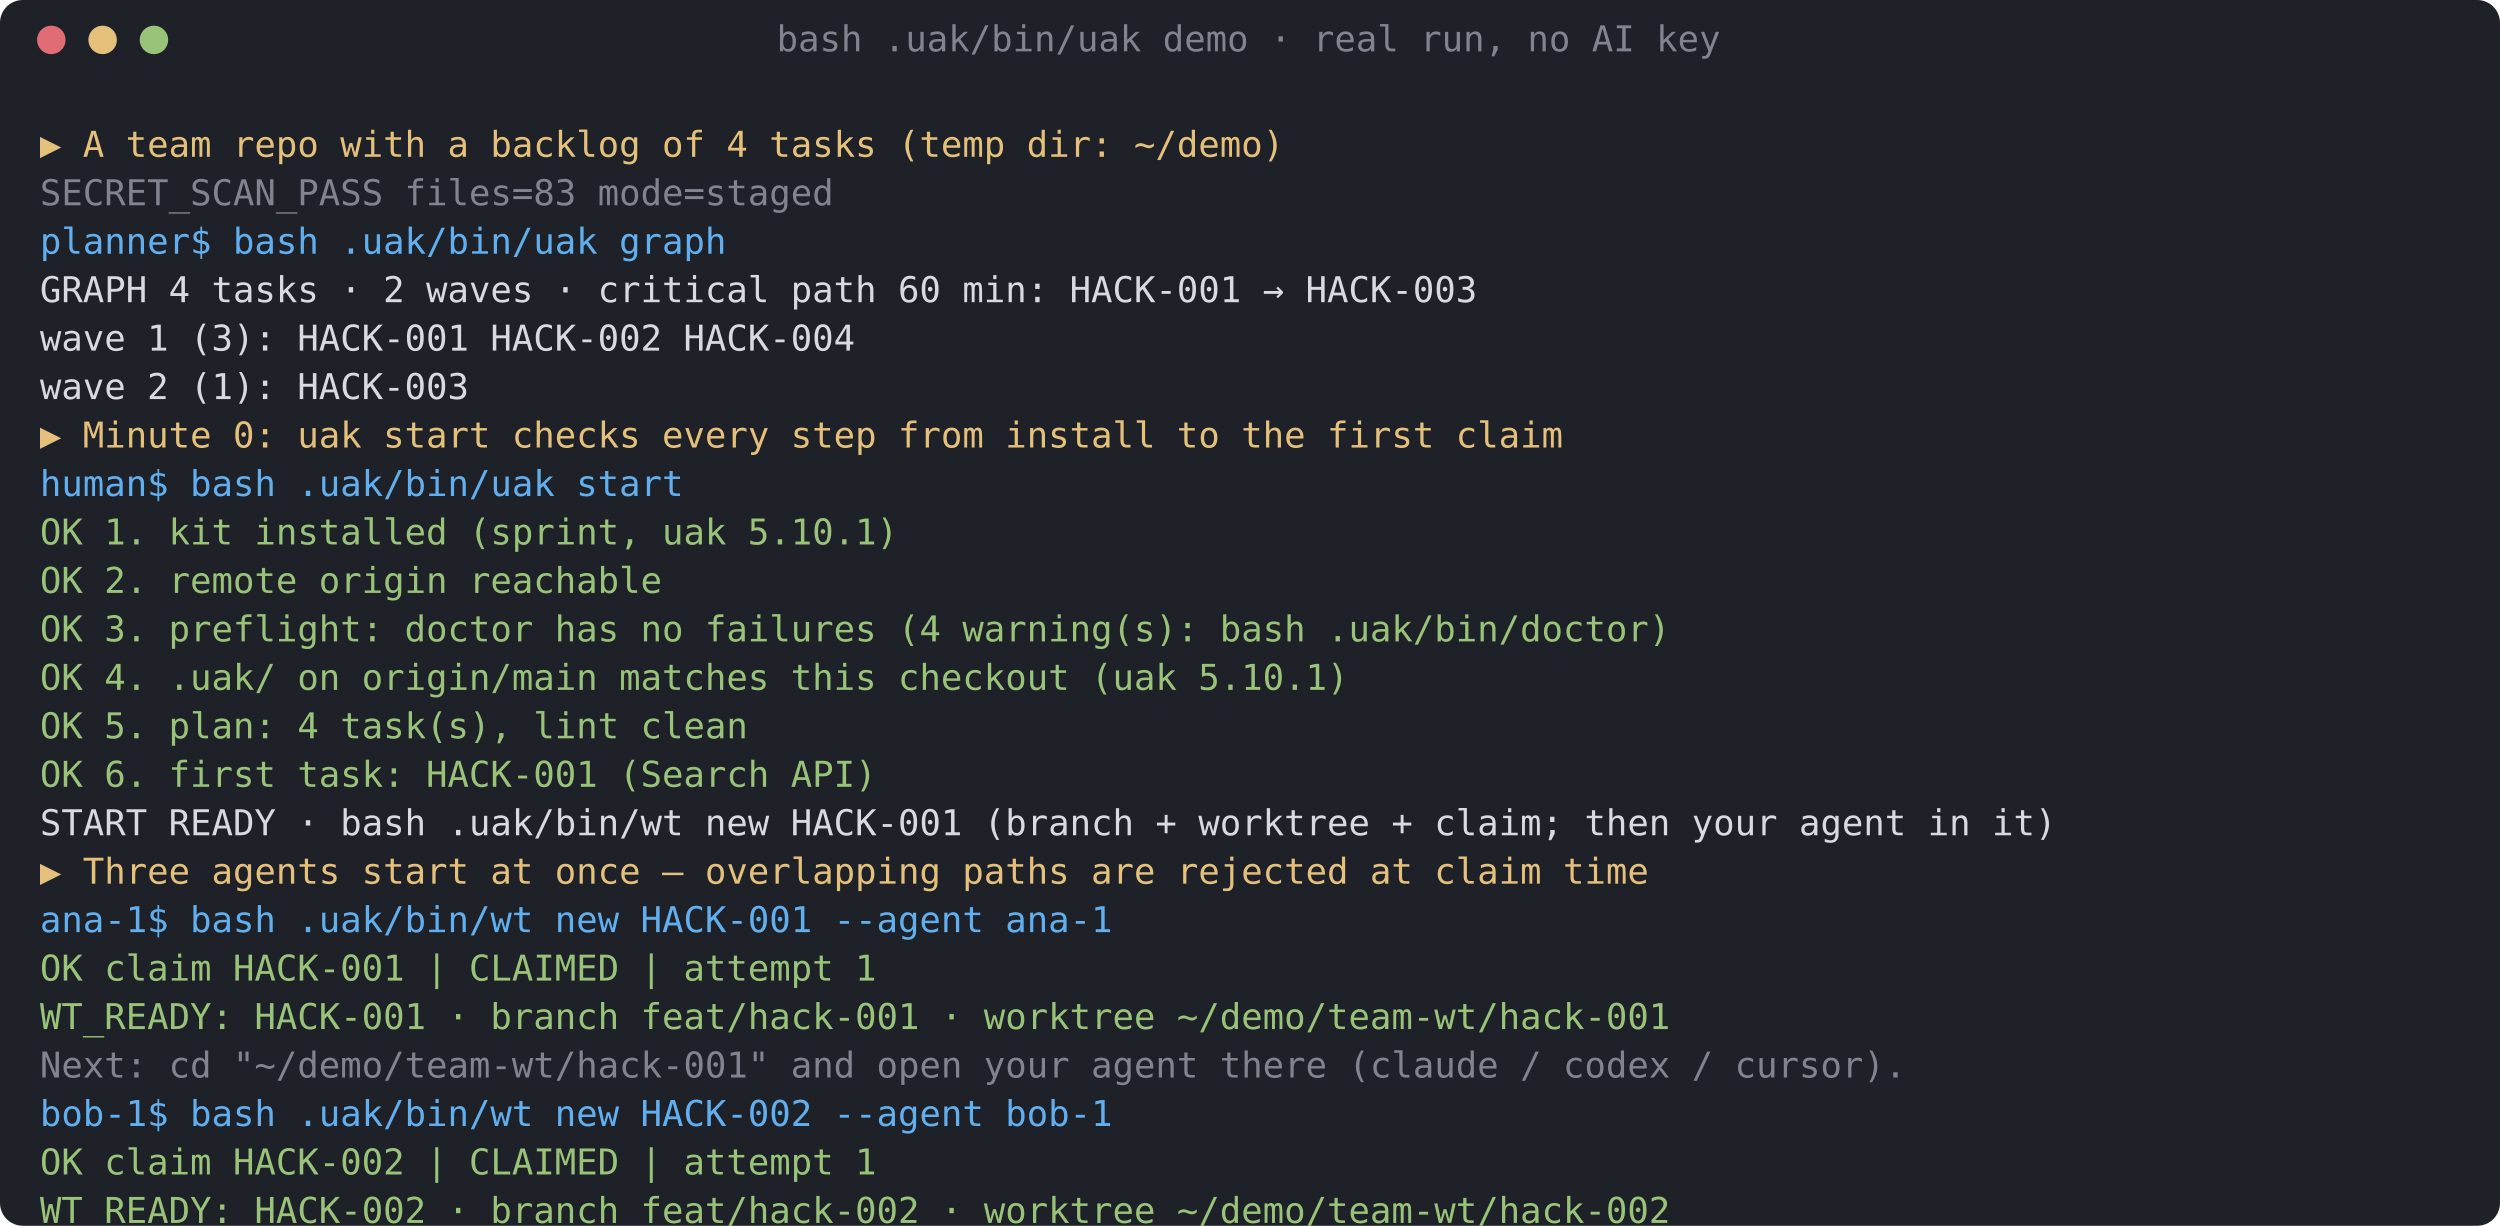
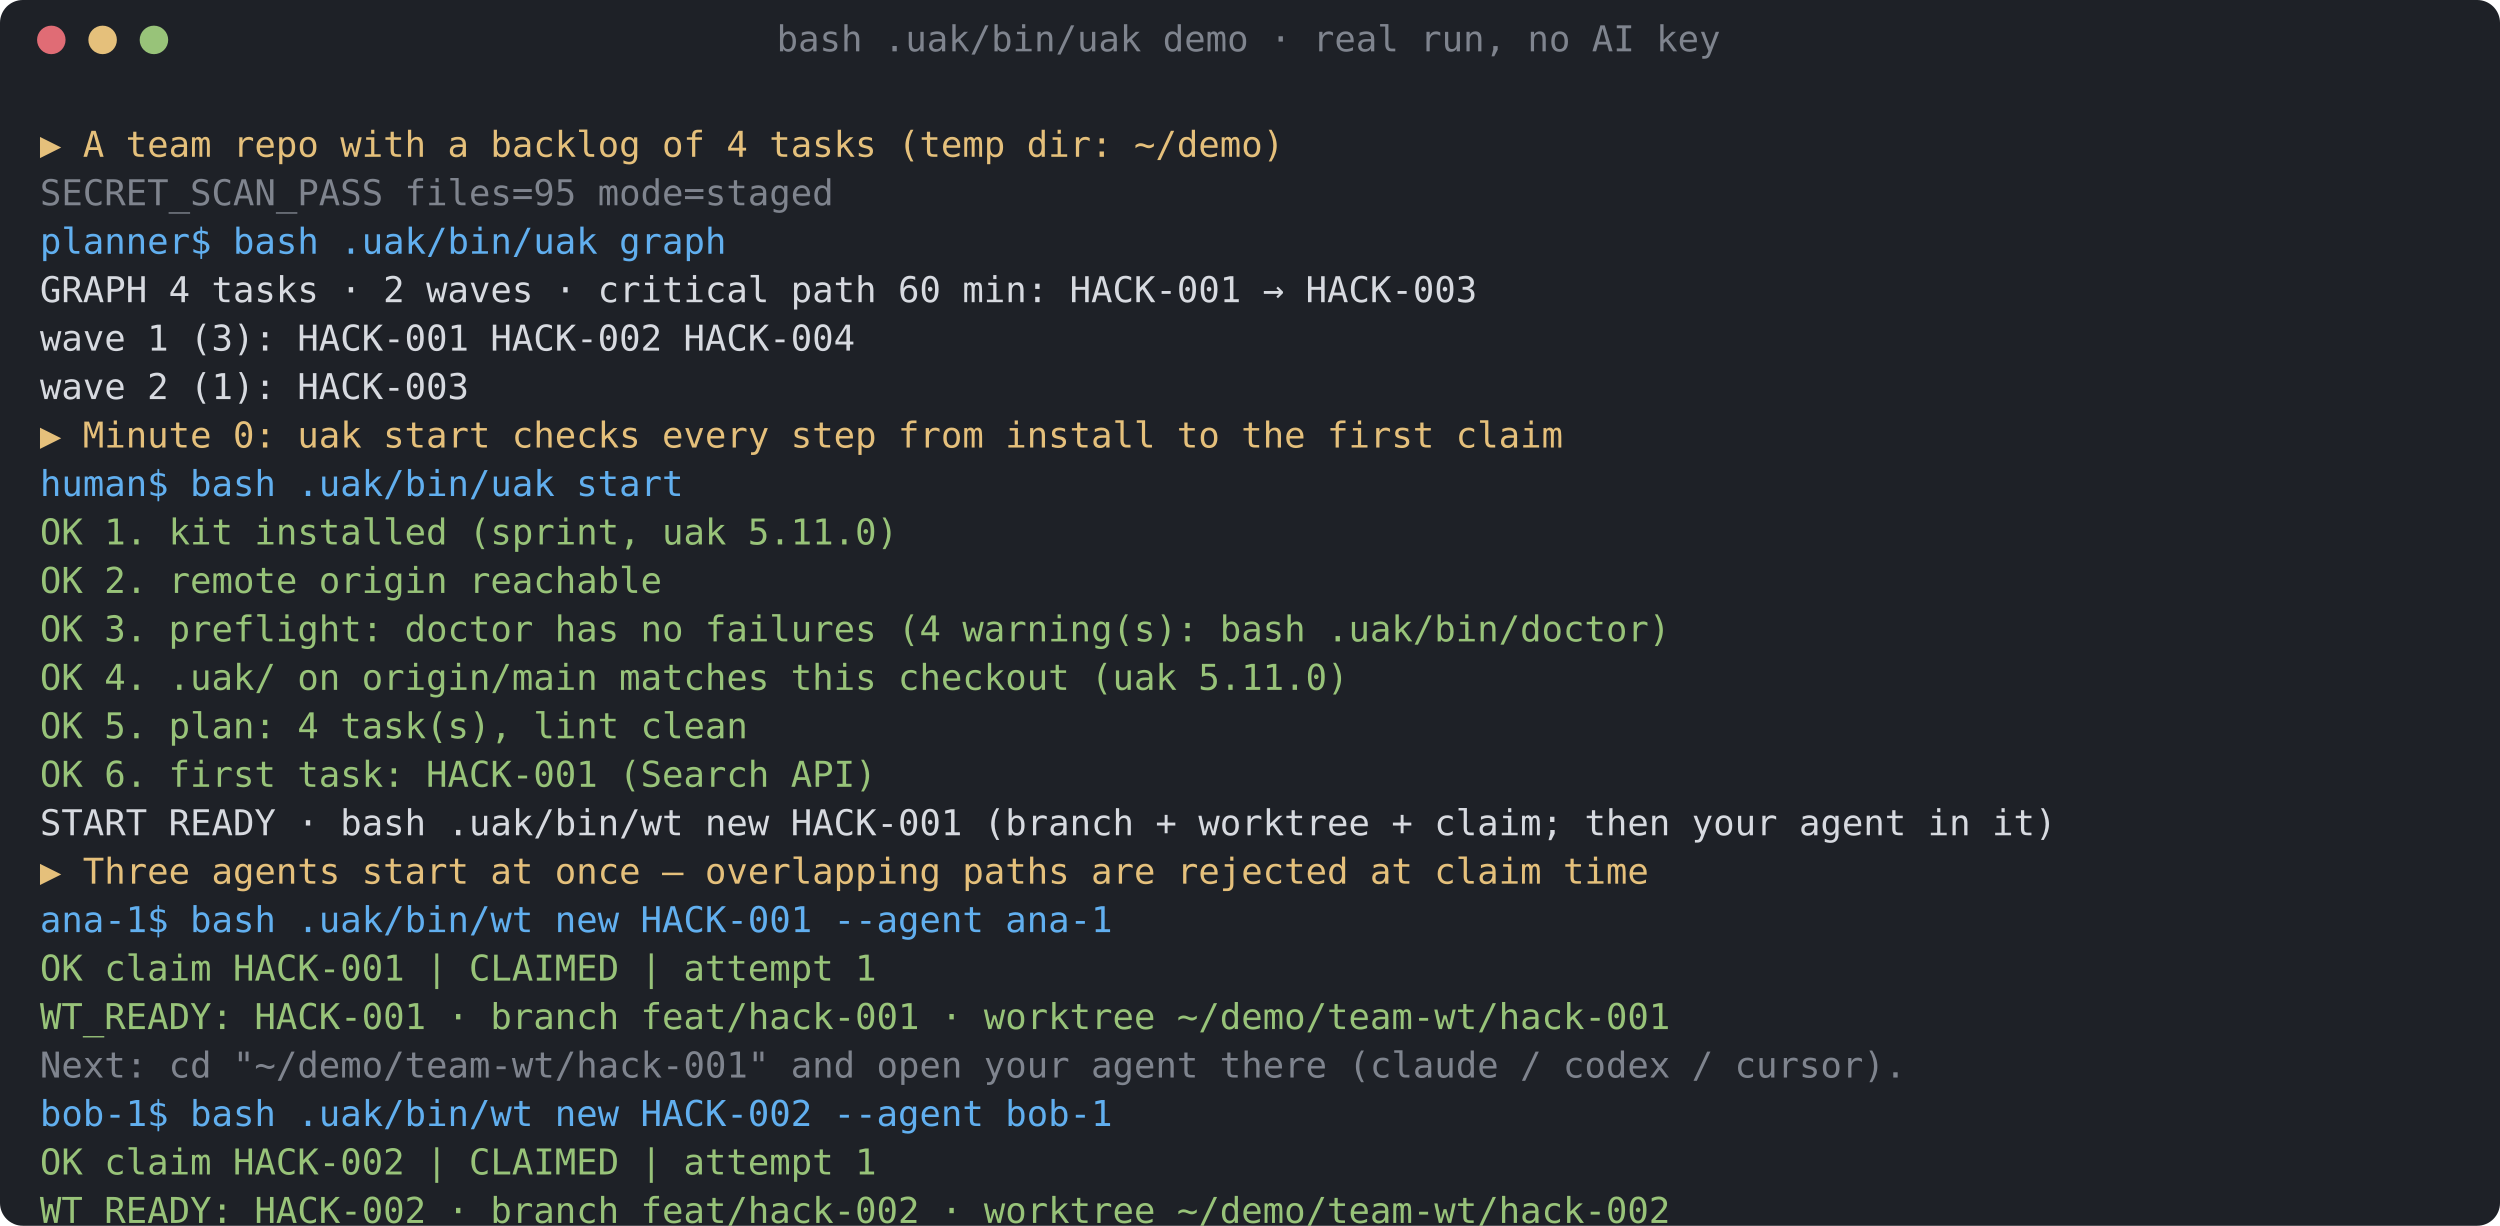
<svg xmlns="http://www.w3.org/2000/svg" width="877" height="430" viewBox="0 0 877 430" role="img" aria-label="uak demo: three agents claim, collide, loop, review and merge">
-   <style>text{font:12.5px ui-monospace,SFMono-Regular,Menlo,Consolas,monospace;white-space:pre}@keyframes l0{0%,1.626%{opacity:0}1.662%,100%{opacity:1}}.l0{animation:l0 27.67s infinite}@keyframes l1{0%,5.602%{opacity:0}5.638%,100%{opacity:1}}.l1{animation:l1 27.67s infinite}@keyframes l2{0%,6.169%{opacity:0}6.205%,100%{opacity:1}}.l2{animation:l2 27.67s infinite}@keyframes l3{0%,6.385%{opacity:0}6.421%,100%{opacity:1}}.l3{animation:l3 27.67s infinite}@keyframes l4{0%,6.602%{opacity:0}6.638%,100%{opacity:1}}.l4{animation:l4 27.67s infinite}@keyframes l5{0%,6.819%{opacity:0}6.855%,100%{opacity:1}}.l5{animation:l5 27.67s infinite}@keyframes l6{0%,7.036%{opacity:0}7.072%,100%{opacity:1}}.l6{animation:l6 27.67s infinite}@keyframes l7{0%,10.657%{opacity:0}10.693%,100%{opacity:1}}.l7{animation:l7 27.67s infinite}@keyframes l8{0%,14.633%{opacity:0}14.669%,100%{opacity:1}}.l8{animation:l8 27.67s infinite}@keyframes l9{0%,14.850%{opacity:0}14.886%,100%{opacity:1}}.l9{animation:l9 27.67s infinite}@keyframes l10{0%,15.066%{opacity:0}15.103%,100%{opacity:1}}.l10{animation:l10 27.67s infinite}@keyframes l11{0%,15.283%{opacity:0}15.319%,100%{opacity:1}}.l11{animation:l11 27.67s infinite}@keyframes l12{0%,15.500%{opacity:0}15.536%,100%{opacity:1}}.l12{animation:l12 27.67s infinite}@keyframes l13{0%,15.717%{opacity:0}15.753%,100%{opacity:1}}.l13{animation:l13 27.67s infinite}@keyframes l14{0%,15.934%{opacity:0}15.970%,100%{opacity:1}}.l14{animation:l14 27.67s infinite}@keyframes l15{0%,16.151%{opacity:0}16.187%,100%{opacity:1}}.l15{animation:l15 27.67s infinite}@keyframes l16{0%,19.772%{opacity:0}19.808%,100%{opacity:1}}.l16{animation:l16 27.67s infinite}@keyframes l17{0%,23.748%{opacity:0}23.784%,100%{opacity:1}}.l17{animation:l17 27.67s infinite}@keyframes l18{0%,23.965%{opacity:0}24.001%,100%{opacity:1}}.l18{animation:l18 27.67s infinite}@keyframes l19{0%,24.181%{opacity:0}24.217%,100%{opacity:1}}.l19{animation:l19 27.67s infinite}@keyframes l20{0%,24.398%{opacity:0}24.434%,100%{opacity:1}}.l20{animation:l20 27.67s infinite}@keyframes l21{0%,28.374%{opacity:0}28.410%,100%{opacity:1}}.l21{animation:l21 27.67s infinite}@keyframes l22{0%,28.590%{opacity:0}28.627%,100%{opacity:1}}.l22{animation:l22 27.67s infinite}@keyframes l23{0%,28.807%{opacity:0}28.843%,100%{opacity:1}}.l23{animation:l23 27.67s infinite}@keyframes l24{0%,29.024%{opacity:0}29.060%,100%{opacity:1}}.l24{animation:l24 27.67s infinite}@keyframes l25{0%,31.656%{opacity:0}31.692%,100%{opacity:1}}.l25{animation:l25 27.67s infinite}@keyframes l26{0%,31.873%{opacity:0}31.909%,100%{opacity:1}}.l26{animation:l26 27.67s infinite}@keyframes l27{0%,32.090%{opacity:0}32.126%,100%{opacity:1}}.l27{animation:l27 27.67s infinite}@keyframes l28{0%,34.870%{opacity:0}34.906%,100%{opacity:1}}.l28{animation:l28 27.67s infinite}@keyframes l29{0%,35.087%{opacity:0}35.123%,100%{opacity:1}}.l29{animation:l29 27.67s infinite}@keyframes l30{0%,35.304%{opacity:0}35.340%,100%{opacity:1}}.l30{animation:l30 27.67s infinite}@keyframes l31{0%,35.520%{opacity:0}35.557%,100%{opacity:1}}.l31{animation:l31 27.67s infinite}@keyframes l32{0%,35.737%{opacity:0}35.773%,100%{opacity:1}}.l32{animation:l32 27.67s infinite}@keyframes l33{0%,36.061%{opacity:0}36.097%,100%{opacity:1}}.l33{animation:l33 27.67s infinite}@keyframes l34{0%,36.278%{opacity:0}36.314%,100%{opacity:1}}.l34{animation:l34 27.67s infinite}@keyframes l35{0%,36.495%{opacity:0}36.531%,100%{opacity:1}}.l35{animation:l35 27.67s infinite}@keyframes l36{0%,36.711%{opacity:0}36.748%,100%{opacity:1}}.l36{animation:l36 27.67s infinite}@keyframes l37{0%,36.928%{opacity:0}36.964%,100%{opacity:1}}.l37{animation:l37 27.67s infinite}@keyframes l38{0%,37.145%{opacity:0}37.181%,100%{opacity:1}}.l38{animation:l38 27.67s infinite}@keyframes l39{0%,40.767%{opacity:0}40.803%,100%{opacity:1}}.l39{animation:l39 27.67s infinite}@keyframes l40{0%,41.028%{opacity:0}41.065%,100%{opacity:1}}.l40{animation:l40 27.67s infinite}@keyframes l41{0%,44.663%{opacity:0}44.699%,100%{opacity:1}}.l41{animation:l41 27.67s infinite}@keyframes l42{0%,48.639%{opacity:0}48.675%,100%{opacity:1}}.l42{animation:l42 27.67s infinite}@keyframes l43{0%,48.855%{opacity:0}48.892%,100%{opacity:1}}.l43{animation:l43 27.67s infinite}@keyframes l44{0%,49.072%{opacity:0}49.108%,100%{opacity:1}}.l44{animation:l44 27.67s infinite}@keyframes l45{0%,49.289%{opacity:0}49.325%,100%{opacity:1}}.l45{animation:l45 27.67s infinite}@keyframes l46{0%,49.506%{opacity:0}49.542%,100%{opacity:1}}.l46{animation:l46 27.67s infinite}@keyframes l47{0%,53.449%{opacity:0}53.485%,100%{opacity:1}}.l47{animation:l47 27.67s infinite}@keyframes l48{0%,56.882%{opacity:0}56.918%,100%{opacity:1}}.l48{animation:l48 27.67s infinite}@keyframes l49{0%,57.098%{opacity:0}57.134%,100%{opacity:1}}.l49{animation:l49 27.67s infinite}@keyframes l50{0%,57.315%{opacity:0}57.351%,100%{opacity:1}}.l50{animation:l50 27.67s infinite}@keyframes l51{0%,60.937%{opacity:0}60.973%,100%{opacity:1}}.l51{animation:l51 27.67s infinite}@keyframes l52{0%,63.290%{opacity:0}63.326%,100%{opacity:1}}.l52{animation:l52 27.67s infinite}@keyframes l53{0%,63.507%{opacity:0}63.543%,100%{opacity:1}}.l53{animation:l53 27.67s infinite}@keyframes l54{0%,67.482%{opacity:0}67.518%,100%{opacity:1}}.l54{animation:l54 27.67s infinite}@keyframes l55{0%,67.699%{opacity:0}67.735%,100%{opacity:1}}.l55{animation:l55 27.67s infinite}@keyframes l56{0%,71.321%{opacity:0}71.357%,100%{opacity:1}}.l56{animation:l56 27.67s infinite}@keyframes l57{0%,74.018%{opacity:0}74.054%,100%{opacity:1}}.l57{animation:l57 27.67s infinite}@keyframes l58{0%,74.235%{opacity:0}74.271%,100%{opacity:1}}.l58{animation:l58 27.67s infinite}@keyframes l59{0%,74.452%{opacity:0}74.488%,100%{opacity:1}}.l59{animation:l59 27.67s infinite}@keyframes l60{0%,78.427%{opacity:0}78.463%,100%{opacity:1}}.l60{animation:l60 27.67s infinite}@keyframes l61{0%,78.644%{opacity:0}78.680%,100%{opacity:1}}.l61{animation:l61 27.67s infinite}@keyframes l62{0%,78.861%{opacity:0}78.897%,100%{opacity:1}}.l62{animation:l62 27.67s infinite}@keyframes l63{0%,79.078%{opacity:0}79.114%,100%{opacity:1}}.l63{animation:l63 27.67s infinite}@keyframes l64{0%,82.700%{opacity:0}82.736%,100%{opacity:1}}.l64{animation:l64 27.67s infinite}@keyframes l65{0%,83.114%{opacity:0}83.150%,100%{opacity:1}}.l65{animation:l65 27.67s infinite}@keyframes l66{0%,83.331%{opacity:0}83.367%,100%{opacity:1}}.l66{animation:l66 27.67s infinite}@keyframes l67{0%,83.548%{opacity:0}83.584%,100%{opacity:1}}.l67{animation:l67 27.67s infinite}@keyframes l68{0%,83.765%{opacity:0}83.801%,100%{opacity:1}}.l68{animation:l68 27.67s infinite}@keyframes l69{0%,83.982%{opacity:0}84.018%,100%{opacity:1}}.l69{animation:l69 27.67s infinite}@keyframes l70{0%,84.198%{opacity:0}84.235%,100%{opacity:1}}.l70{animation:l70 27.67s infinite}@keyframes l71{0%,84.423%{opacity:0}84.460%,100%{opacity:1}}.l71{animation:l71 27.67s infinite}@keyframes l72{0%,84.640%{opacity:0}84.676%,100%{opacity:1}}.l72{animation:l72 27.67s infinite}@keyframes l73{0%,84.857%{opacity:0}84.893%,100%{opacity:1}}.l73{animation:l73 27.67s infinite}@keyframes l74{0%,85.074%{opacity:0}85.110%,100%{opacity:1}}.l74{animation:l74 27.67s infinite}@keyframes l75{0%,85.291%{opacity:0}85.327%,100%{opacity:1}}.l75{animation:l75 27.67s infinite}@keyframes l76{0%,85.508%{opacity:0}85.544%,100%{opacity:1}}.l76{animation:l76 27.67s infinite}@keyframes scroll{0%{transform:translateY(0)}28.627%{transform:translateY(-17px)}28.843%{transform:translateY(-34px)}29.060%{transform:translateY(-51px)}31.692%{transform:translateY(-68px)}31.909%{transform:translateY(-85px)}32.126%{transform:translateY(-102px)}34.906%{transform:translateY(-119px)}35.123%{transform:translateY(-136px)}35.340%{transform:translateY(-153px)}35.557%{transform:translateY(-170px)}35.773%{transform:translateY(-187px)}36.097%{transform:translateY(-204px)}36.314%{transform:translateY(-221px)}36.531%{transform:translateY(-238px)}36.748%{transform:translateY(-255px)}36.964%{transform:translateY(-272px)}37.181%{transform:translateY(-289px)}40.803%{transform:translateY(-306px)}41.065%{transform:translateY(-323px)}44.699%{transform:translateY(-340px)}48.675%{transform:translateY(-357px)}48.892%{transform:translateY(-374px)}49.108%{transform:translateY(-391px)}49.325%{transform:translateY(-408px)}49.542%{transform:translateY(-425px)}53.485%{transform:translateY(-442px)}56.918%{transform:translateY(-459px)}57.134%{transform:translateY(-476px)}57.351%{transform:translateY(-493px)}60.973%{transform:translateY(-510px)}63.326%{transform:translateY(-527px)}63.543%{transform:translateY(-544px)}67.518%{transform:translateY(-561px)}67.735%{transform:translateY(-578px)}71.357%{transform:translateY(-595px)}74.054%{transform:translateY(-612px)}74.271%{transform:translateY(-629px)}74.488%{transform:translateY(-646px)}78.463%{transform:translateY(-663px)}78.680%{transform:translateY(-680px)}78.897%{transform:translateY(-697px)}79.114%{transform:translateY(-714px)}82.736%{transform:translateY(-731px)}83.150%{transform:translateY(-748px)}83.367%{transform:translateY(-765px)}83.584%{transform:translateY(-782px)}83.801%{transform:translateY(-799px)}84.018%{transform:translateY(-816px)}84.235%{transform:translateY(-833px)}84.460%{transform:translateY(-850px)}84.676%{transform:translateY(-867px)}84.893%{transform:translateY(-884px)}85.110%{transform:translateY(-901px)}85.327%{transform:translateY(-918px)}85.544%{transform:translateY(-935px)}100%{transform:translateY(-935px)}}.scroll{animation:scroll 27.67s steps(1,end) infinite}</style>
+   <style>text{font:12.5px ui-monospace,SFMono-Regular,Menlo,Consolas,monospace;white-space:pre}@keyframes l0{0%,1.658%{opacity:0}1.695%,100%{opacity:1}}.l0{animation:l0 27.15s infinite}@keyframes l1{0%,5.710%{opacity:0}5.747%,100%{opacity:1}}.l1{animation:l1 27.15s infinite}@keyframes l2{0%,6.219%{opacity:0}6.256%,100%{opacity:1}}.l2{animation:l2 27.15s infinite}@keyframes l3{0%,6.440%{opacity:0}6.477%,100%{opacity:1}}.l3{animation:l3 27.15s infinite}@keyframes l4{0%,6.661%{opacity:0}6.698%,100%{opacity:1}}.l4{animation:l4 27.15s infinite}@keyframes l5{0%,6.882%{opacity:0}6.919%,100%{opacity:1}}.l5{animation:l5 27.15s infinite}@keyframes l6{0%,7.103%{opacity:0}7.140%,100%{opacity:1}}.l6{animation:l6 27.15s infinite}@keyframes l7{0%,10.796%{opacity:0}10.833%,100%{opacity:1}}.l7{animation:l7 27.15s infinite}@keyframes l8{0%,14.848%{opacity:0}14.885%,100%{opacity:1}}.l8{animation:l8 27.15s infinite}@keyframes l9{0%,15.069%{opacity:0}15.106%,100%{opacity:1}}.l9{animation:l9 27.15s infinite}@keyframes l10{0%,15.290%{opacity:0}15.327%,100%{opacity:1}}.l10{animation:l10 27.15s infinite}@keyframes l11{0%,15.511%{opacity:0}15.548%,100%{opacity:1}}.l11{animation:l11 27.15s infinite}@keyframes l12{0%,15.732%{opacity:0}15.769%,100%{opacity:1}}.l12{animation:l12 27.15s infinite}@keyframes l13{0%,15.954%{opacity:0}15.990%,100%{opacity:1}}.l13{animation:l13 27.15s infinite}@keyframes l14{0%,16.175%{opacity:0}16.211%,100%{opacity:1}}.l14{animation:l14 27.15s infinite}@keyframes l15{0%,16.396%{opacity:0}16.432%,100%{opacity:1}}.l15{animation:l15 27.15s infinite}@keyframes l16{0%,20.089%{opacity:0}20.125%,100%{opacity:1}}.l16{animation:l16 27.15s infinite}@keyframes l17{0%,23.779%{opacity:0}23.816%,100%{opacity:1}}.l17{animation:l17 27.15s infinite}@keyframes l18{0%,24.000%{opacity:0}24.037%,100%{opacity:1}}.l18{animation:l18 27.15s infinite}@keyframes l19{0%,24.221%{opacity:0}24.258%,100%{opacity:1}}.l19{animation:l19 27.15s infinite}@keyframes l20{0%,24.442%{opacity:0}24.479%,100%{opacity:1}}.l20{animation:l20 27.15s infinite}@keyframes l21{0%,28.392%{opacity:0}28.429%,100%{opacity:1}}.l21{animation:l21 27.15s infinite}@keyframes l22{0%,28.613%{opacity:0}28.650%,100%{opacity:1}}.l22{animation:l22 27.15s infinite}@keyframes l23{0%,28.834%{opacity:0}28.871%,100%{opacity:1}}.l23{animation:l23 27.15s infinite}@keyframes l24{0%,29.055%{opacity:0}29.092%,100%{opacity:1}}.l24{animation:l24 27.15s infinite}@keyframes l25{0%,31.368%{opacity:0}31.405%,100%{opacity:1}}.l25{animation:l25 27.15s infinite}@keyframes l26{0%,31.589%{opacity:0}31.626%,100%{opacity:1}}.l26{animation:l26 27.15s infinite}@keyframes l27{0%,31.810%{opacity:0}31.847%,100%{opacity:1}}.l27{animation:l27 27.15s infinite}@keyframes l28{0%,34.260%{opacity:0}34.297%,100%{opacity:1}}.l28{animation:l28 27.15s infinite}@keyframes l29{0%,34.481%{opacity:0}34.518%,100%{opacity:1}}.l29{animation:l29 27.15s infinite}@keyframes l30{0%,34.702%{opacity:0}34.739%,100%{opacity:1}}.l30{animation:l30 27.15s infinite}@keyframes l31{0%,34.923%{opacity:0}34.960%,100%{opacity:1}}.l31{animation:l31 27.15s infinite}@keyframes l32{0%,35.144%{opacity:0}35.181%,100%{opacity:1}}.l32{animation:l32 27.15s infinite}@keyframes l33{0%,35.453%{opacity:0}35.490%,100%{opacity:1}}.l33{animation:l33 27.15s infinite}@keyframes l34{0%,35.674%{opacity:0}35.711%,100%{opacity:1}}.l34{animation:l34 27.15s infinite}@keyframes l35{0%,35.895%{opacity:0}35.932%,100%{opacity:1}}.l35{animation:l35 27.15s infinite}@keyframes l36{0%,36.116%{opacity:0}36.153%,100%{opacity:1}}.l36{animation:l36 27.15s infinite}@keyframes l37{0%,36.337%{opacity:0}36.374%,100%{opacity:1}}.l37{animation:l37 27.15s infinite}@keyframes l38{0%,36.558%{opacity:0}36.595%,100%{opacity:1}}.l38{animation:l38 27.15s infinite}@keyframes l39{0%,40.249%{opacity:0}40.286%,100%{opacity:1}}.l39{animation:l39 27.15s infinite}@keyframes l40{0%,40.512%{opacity:0}40.549%,100%{opacity:1}}.l40{animation:l40 27.15s infinite}@keyframes l41{0%,44.212%{opacity:0}44.249%,100%{opacity:1}}.l41{animation:l41 27.15s infinite}@keyframes l42{0%,48.264%{opacity:0}48.301%,100%{opacity:1}}.l42{animation:l42 27.15s infinite}@keyframes l43{0%,48.485%{opacity:0}48.522%,100%{opacity:1}}.l43{animation:l43 27.15s infinite}@keyframes l44{0%,48.706%{opacity:0}48.743%,100%{opacity:1}}.l44{animation:l44 27.15s infinite}@keyframes l45{0%,48.927%{opacity:0}48.964%,100%{opacity:1}}.l45{animation:l45 27.15s infinite}@keyframes l46{0%,49.148%{opacity:0}49.185%,100%{opacity:1}}.l46{animation:l46 27.15s infinite}@keyframes l47{0%,53.151%{opacity:0}53.188%,100%{opacity:1}}.l47{animation:l47 27.15s infinite}@keyframes l48{0%,56.425%{opacity:0}56.461%,100%{opacity:1}}.l48{animation:l48 27.15s infinite}@keyframes l49{0%,56.646%{opacity:0}56.683%,100%{opacity:1}}.l49{animation:l49 27.15s infinite}@keyframes l50{0%,56.867%{opacity:0}56.904%,100%{opacity:1}}.l50{animation:l50 27.15s infinite}@keyframes l51{0%,60.557%{opacity:0}60.594%,100%{opacity:1}}.l51{animation:l51 27.15s infinite}@keyframes l52{0%,62.634%{opacity:0}62.671%,100%{opacity:1}}.l52{animation:l52 27.15s infinite}@keyframes l53{0%,62.855%{opacity:0}62.892%,100%{opacity:1}}.l53{animation:l53 27.15s infinite}@keyframes l54{0%,66.907%{opacity:0}66.944%,100%{opacity:1}}.l54{animation:l54 27.15s infinite}@keyframes l55{0%,67.128%{opacity:0}67.165%,100%{opacity:1}}.l55{animation:l55 27.15s infinite}@keyframes l56{0%,70.819%{opacity:0}70.855%,100%{opacity:1}}.l56{animation:l56 27.15s infinite}@keyframes l57{0%,73.472%{opacity:0}73.509%,100%{opacity:1}}.l57{animation:l57 27.15s infinite}@keyframes l58{0%,73.693%{opacity:0}73.730%,100%{opacity:1}}.l58{animation:l58 27.15s infinite}@keyframes l59{0%,73.914%{opacity:0}73.951%,100%{opacity:1}}.l59{animation:l59 27.15s infinite}@keyframes l60{0%,77.967%{opacity:0}78.003%,100%{opacity:1}}.l60{animation:l60 27.15s infinite}@keyframes l61{0%,78.188%{opacity:0}78.224%,100%{opacity:1}}.l61{animation:l61 27.15s infinite}@keyframes l62{0%,78.409%{opacity:0}78.445%,100%{opacity:1}}.l62{animation:l62 27.15s infinite}@keyframes l63{0%,78.630%{opacity:0}78.666%,100%{opacity:1}}.l63{animation:l63 27.15s infinite}@keyframes l64{0%,82.321%{opacity:0}82.358%,100%{opacity:1}}.l64{animation:l64 27.15s infinite}@keyframes l65{0%,82.776%{opacity:0}82.813%,100%{opacity:1}}.l65{animation:l65 27.15s infinite}@keyframes l66{0%,82.997%{opacity:0}83.034%,100%{opacity:1}}.l66{animation:l66 27.15s infinite}@keyframes l67{0%,83.218%{opacity:0}83.255%,100%{opacity:1}}.l67{animation:l67 27.15s infinite}@keyframes l68{0%,83.439%{opacity:0}83.476%,100%{opacity:1}}.l68{animation:l68 27.15s infinite}@keyframes l69{0%,83.660%{opacity:0}83.697%,100%{opacity:1}}.l69{animation:l69 27.15s infinite}@keyframes l70{0%,83.881%{opacity:0}83.918%,100%{opacity:1}}.l70{animation:l70 27.15s infinite}@keyframes l71{0%,84.123%{opacity:0}84.160%,100%{opacity:1}}.l71{animation:l71 27.15s infinite}@keyframes l72{0%,84.344%{opacity:0}84.381%,100%{opacity:1}}.l72{animation:l72 27.15s infinite}@keyframes l73{0%,84.565%{opacity:0}84.602%,100%{opacity:1}}.l73{animation:l73 27.15s infinite}@keyframes l74{0%,84.786%{opacity:0}84.823%,100%{opacity:1}}.l74{animation:l74 27.15s infinite}@keyframes l75{0%,85.007%{opacity:0}85.044%,100%{opacity:1}}.l75{animation:l75 27.15s infinite}@keyframes l76{0%,85.228%{opacity:0}85.265%,100%{opacity:1}}.l76{animation:l76 27.15s infinite}@keyframes scroll{0%{transform:translateY(0)}28.650%{transform:translateY(-17px)}28.871%{transform:translateY(-34px)}29.092%{transform:translateY(-51px)}31.405%{transform:translateY(-68px)}31.626%{transform:translateY(-85px)}31.847%{transform:translateY(-102px)}34.297%{transform:translateY(-119px)}34.518%{transform:translateY(-136px)}34.739%{transform:translateY(-153px)}34.960%{transform:translateY(-170px)}35.181%{transform:translateY(-187px)}35.490%{transform:translateY(-204px)}35.711%{transform:translateY(-221px)}35.932%{transform:translateY(-238px)}36.153%{transform:translateY(-255px)}36.374%{transform:translateY(-272px)}36.595%{transform:translateY(-289px)}40.286%{transform:translateY(-306px)}40.549%{transform:translateY(-323px)}44.249%{transform:translateY(-340px)}48.301%{transform:translateY(-357px)}48.522%{transform:translateY(-374px)}48.743%{transform:translateY(-391px)}48.964%{transform:translateY(-408px)}49.185%{transform:translateY(-425px)}53.188%{transform:translateY(-442px)}56.461%{transform:translateY(-459px)}56.683%{transform:translateY(-476px)}56.904%{transform:translateY(-493px)}60.594%{transform:translateY(-510px)}62.671%{transform:translateY(-527px)}62.892%{transform:translateY(-544px)}66.944%{transform:translateY(-561px)}67.165%{transform:translateY(-578px)}70.855%{transform:translateY(-595px)}73.509%{transform:translateY(-612px)}73.730%{transform:translateY(-629px)}73.951%{transform:translateY(-646px)}78.003%{transform:translateY(-663px)}78.224%{transform:translateY(-680px)}78.445%{transform:translateY(-697px)}78.666%{transform:translateY(-714px)}82.358%{transform:translateY(-731px)}82.813%{transform:translateY(-748px)}83.034%{transform:translateY(-765px)}83.255%{transform:translateY(-782px)}83.476%{transform:translateY(-799px)}83.697%{transform:translateY(-816px)}83.918%{transform:translateY(-833px)}84.160%{transform:translateY(-850px)}84.381%{transform:translateY(-867px)}84.602%{transform:translateY(-884px)}84.823%{transform:translateY(-901px)}85.044%{transform:translateY(-918px)}85.265%{transform:translateY(-935px)}100%{transform:translateY(-935px)}}.scroll{animation:scroll 27.15s steps(1,end) infinite}</style>
  <rect width="100%" height="100%" rx="8" fill="#1e2127" />
  <circle cx="18" cy="14" r="5" fill="#e06c75" />
  <circle cx="36" cy="14" r="5" fill="#e5c07b" />
  <circle cx="54" cy="14" r="5" fill="#98c379" />
  <text x="438" y="18" fill="#7f848e" text-anchor="middle">bash .uak/bin/uak demo · real run, no AI key</text>
  <clipPath id="c">
    <rect x="0" y="28" width="877" height="402" />
  </clipPath>
  <g clip-path="url(#c)">
    <g class="scroll">
      <text class="l0" x="14" y="55" fill="#e5c07b">▶ A team repo with a backlog of 4 tasks (temp dir: ~/demo)</text>
-       <text class="l1" x="14" y="72" fill="#7f848e">SECRET_SCAN_PASS files=83 mode=staged</text>
+       <text class="l1" x="14" y="72" fill="#7f848e">SECRET_SCAN_PASS files=95 mode=staged</text>
      <text class="l2" x="14" y="89" fill="#61afef">  planner$ bash .uak/bin/uak graph</text>
      <text class="l3" x="14" y="106" fill="#d7dae0">    GRAPH 4 tasks · 2 waves · critical path 60 min: HACK-001 → HACK-003</text>
      <text class="l4" x="14" y="123" fill="#d7dae0">    wave 1 (3): HACK-001 HACK-002 HACK-004</text>
      <text class="l5" x="14" y="140" fill="#d7dae0">    wave 2 (1): HACK-003</text>
      <text class="l6" x="14" y="157" fill="#e5c07b">▶ Minute 0: uak start checks every step from install to the first claim</text>
      <text class="l7" x="14" y="174" fill="#61afef">  human$ bash .uak/bin/uak start</text>
-       <text class="l8" x="14" y="191" fill="#98c379">    OK    1. kit installed (sprint, uak 5.10.1)</text>
+       <text class="l8" x="14" y="191" fill="#98c379">    OK    1. kit installed (sprint, uak 5.11.0)</text>
      <text class="l9" x="14" y="208" fill="#98c379">    OK    2. remote origin reachable</text>
      <text class="l10" x="14" y="225" fill="#98c379">    OK    3. preflight: doctor has no failures (4 warning(s): bash .uak/bin/doctor)</text>
-       <text class="l11" x="14" y="242" fill="#98c379">    OK    4. .uak/ on origin/main matches this checkout (uak 5.10.1)</text>
+       <text class="l11" x="14" y="242" fill="#98c379">    OK    4. .uak/ on origin/main matches this checkout (uak 5.11.0)</text>
      <text class="l12" x="14" y="259" fill="#98c379">    OK    5. plan: 4 task(s), lint clean</text>
      <text class="l13" x="14" y="276" fill="#98c379">    OK    6. first task: HACK-001 (Search API)</text>
      <text class="l14" x="14" y="293" fill="#d7dae0">    START READY · bash .uak/bin/wt new HACK-001   (branch + worktree + claim; then your agent in it)</text>
      <text class="l15" x="14" y="310" fill="#e5c07b">▶ Three agents start at once — overlapping paths are rejected at claim time</text>
      <text class="l16" x="14" y="327" fill="#61afef">  ana-1$ bash .uak/bin/wt new HACK-001 --agent ana-1</text>
      <text class="l17" x="14" y="344" fill="#98c379">    OK claim HACK-001 | CLAIMED | attempt 1</text>
      <text class="l18" x="14" y="361" fill="#98c379">    WT_READY: HACK-001 · branch feat/hack-001 · worktree ~/demo/team-wt/hack-001</text>
      <text class="l19" x="14" y="378" fill="#7f848e">    Next: cd "~/demo/team-wt/hack-001" and open your agent there (claude / codex / cursor).</text>
      <text class="l20" x="14" y="395" fill="#61afef">  bob-1$ bash .uak/bin/wt new HACK-002 --agent bob-1</text>
      <text class="l21" x="14" y="412" fill="#98c379">    OK claim HACK-002 | CLAIMED | attempt 1</text>
      <text class="l22" x="14" y="429" fill="#98c379">    WT_READY: HACK-002 · branch feat/hack-002 · worktree ~/demo/team-wt/hack-002</text>
      <text class="l23" x="14" y="446" fill="#7f848e">    Next: cd "~/demo/team-wt/hack-002" and open your agent there (claude / codex / cursor).</text>
      <text class="l24" x="14" y="463" fill="#61afef">  cy-1$ bash .uak/bin/wt new HACK-004 --agent cy-1</text>
      <text class="l25" x="14" y="480" fill="#e06c75">    CONFLICT: HACK-004 overlaps HACK-001 (ana-1); pick another task, or wait once: uak wait HACK-001 --for integrated </text>
      <text class="l26" x="14" y="497" fill="#98c379">  ✓ cy-1 cannot take HACK-004: it overlaps ana-1's src/api.sh</text>
      <text class="l27" x="14" y="514" fill="#61afef">  cy-1$ bash .uak/bin/uak next</text>
      <text class="l28" x="14" y="531" fill="#d7dae0">    No eligible candidate (priority, dependencies, claims or authorization).</text>
      <text class="l29" x="14" y="548" fill="#d7dae0">    Why not HACK-004: its Paths overlap HACK-001 of ana-1 (CLAIMED); it opens when that one merges.</text>
      <text class="l30" x="14" y="565" fill="#d7dae0">    Waiting on dependencies: 1 task(s); HACK-003 waits on HACK-001 (CLAIMED).</text>
      <text class="l31" x="14" y="582" fill="#d7dae0">    Idle: improve tests → polish demo → rehearse. Do not poll uak next in a loop; wait for a message or a new task.</text>
      <text class="l32" x="14" y="599" fill="#61afef">  human$ bash .uak/bin/board</text>
-       <text class="l33" x="14" y="616" fill="#d7dae0">    UAK BOARD · main@3d097f5 · 4 tasks · CLAIMED 2 · AVAILABLE 2 · freeze in 5h59m</text>
+       <text class="l33" x="14" y="616" fill="#d7dae0">    UAK BOARD · main@659c5be · 4 tasks · CLAIMED 2 · AVAILABLE 2 · freeze in 5h59m</text>
      <text class="l34" x="14" y="633" fill="#d7dae0">    CLAIMED    HACK-001  ana-1      lease 44m    w1  Search API</text>
      <text class="l35" x="14" y="650" fill="#d7dae0">    CLAIMED    HACK-002  bob-1      lease 44m    w1  Results UI</text>
      <text class="l36" x="14" y="667" fill="#d7dae0">    AVAILABLE  HACK-003  P0         -            w2  Ranking</text>
      <text class="l37" x="14" y="684" fill="#d7dae0">    AVAILABLE  HACK-004  P1         -            w1  API cache</text>
      <text class="l38" x="14" y="701" fill="#e5c07b">▶ ana-1 sees the test fail on its assertion before touching the code (test-first)</text>
      <text class="l39" x="14" y="718" fill="#61afef">  ana-1$ bash .uak/bin/uak red HACK-001</text>
      <text class="l40" x="14" y="735" fill="#e5c07b">▶ ana-1 fixes the failing API with a bounded loop (fake agent: no AI key needed)</text>
      <text class="l41" x="14" y="752" fill="#61afef">  ana-1$ bash .uak/bin/uak loop --verify bash tests/api_test.sh --agent bash ~/demo/fake-agent.sh --max 5 --task HACK-</text>
      <text class="l42" x="14" y="769" fill="#e06c75">    LOOP_FAIL iteration=1 exit=1 · expected: 3 results for pompe, got: 0 results for pompe</text>
      <text class="l43" x="14" y="786" fill="#e06c75">    LOOP_FAIL iteration=2 exit=1 · expected: 3 results for pompe, got: 2 results for pompe</text>
      <text class="l44" x="14" y="803" fill="#98c379">    LOOP_PASS iteration=3 · api ok</text>
-       <text class="l45" x="14" y="820" fill="#7f848e">    LOOP_SUMMARY 3 iteration(s) · 1 s · changed: 1 file changed, 1 insertion(+), 1 deletion(-) · log ~/demo/team/.git/</text>
+       <text class="l45" x="14" y="820" fill="#7f848e">    LOOP_SUMMARY 3 iteration(s) · 2 s · changed: 1 file changed, 1 insertion(+), 1 deletion(-) · log ~/demo/team/.git/</text>
      <text class="l46" x="14" y="837" fill="#e5c07b">▶ ana-1 ships: push + PR + evidence → a reviewer is asked by rotation</text>
      <text class="l47" x="14" y="854" fill="#61afef">  ana-1$ bash .uak/bin/uak done HACK-001 --pr https://github.com/example/demo/pull/1 --evidence bash tests/api_test.sh</text>
      <text class="l48" x="14" y="871" fill="#98c379">    OK done HACK-001 | REVIEW | attempt 1</text>
      <text class="l49" x="14" y="888" fill="#7f848e">    Next: bash .uak/bin/uak wait HACK-001 --for approve (one call; returns on approve or reject). Meanwhile: uak next </text>
      <text class="l50" x="14" y="905" fill="#e5c07b">▶ bob-1 (not the author) reviews the exact SHA, then the gated merge queue integrates it</text>
-       <text class="l51" x="14" y="922" fill="#61afef">  bob-1$ bash .uak/bin/uak review HACK-001 --sha 492622f --verdict approve</text>
+       <text class="l51" x="14" y="922" fill="#61afef">  bob-1$ bash .uak/bin/uak review HACK-001 --sha e46b764 --verdict approve</text>
      <text class="l52" x="14" y="939" fill="#98c379">    OK review HACK-001 | REVIEW | attempt 1</text>
      <text class="l53" x="14" y="956" fill="#61afef">  ana-1$ bash .uak/bin/uak merge HACK-001</text>
-       <text class="l54" x="14" y="973" fill="#98c379">    OK merge HACK-001 | INTEGRATED | 5796998 | review bob-1 | atomic claims+main</text>
+       <text class="l54" x="14" y="973" fill="#98c379">    OK merge HACK-001 | INTEGRATED | 2d5bba0 | review bob-1 | atomic claims+main</text>
      <text class="l55" x="14" y="990" fill="#e5c07b">▶ The dependent task unlocks by itself</text>
      <text class="l56" x="14" y="1007" fill="#61afef">  cy-1$ bash .uak/bin/uak next</text>
      <text class="l57" x="14" y="1024" fill="#d7dae0">    HACK-003 | AVAILABLE | P0</text>
      <text class="l58" x="14" y="1041" fill="#7f848e">    Next: Write its tests, see them fail (uak red HACK-003), then implement until this passes: true</text>
      <text class="l59" x="14" y="1058" fill="#61afef">  cy-1$ bash .uak/bin/wt new HACK-003 --agent cy-1</text>
      <text class="l60" x="14" y="1075" fill="#98c379">    OK claim HACK-003 | CLAIMED | attempt 1</text>
      <text class="l61" x="14" y="1092" fill="#98c379">    WT_READY: HACK-003 · branch feat/hack-003 · worktree ~/demo/team-wt/hack-003</text>
      <text class="l62" x="14" y="1109" fill="#7f848e">    Next: cd "~/demo/team-wt/hack-003" and open your agent there (claude / codex / cursor).</text>
      <text class="l63" x="14" y="1126" fill="#e5c07b">▶ What the human sees: one board, one set of numbers</text>
      <text class="l64" x="14" y="1143" fill="#61afef">  human$ bash .uak/bin/board</text>
-       <text class="l65" x="14" y="1160" fill="#d7dae0">    UAK BOARD · main@5796998 · 4 tasks · CLAIMED 2 · AVAILABLE 1 · INTEGRATED 1 · freeze in 5h59m</text>
+       <text class="l65" x="14" y="1160" fill="#d7dae0">    UAK BOARD · main@2d5bba0 · 4 tasks · CLAIMED 2 · AVAILABLE 1 · INTEGRATED 1 · freeze in 5h59m</text>
      <text class="l66" x="14" y="1177" fill="#d7dae0">    CLAIMED    HACK-002  bob-1      lease 44m    w1  Results UI</text>
      <text class="l67" x="14" y="1194" fill="#d7dae0">    CLAIMED    HACK-003  cy-1       lease 44m    w2  Ranking</text>
      <text class="l68" x="14" y="1211" fill="#d7dae0">    AVAILABLE  HACK-004  P1         -            w1  API cache</text>
      <text class="l69" x="14" y="1228" fill="#98c379">    INTEGRATED HACK-001</text>
      <text class="l70" x="14" y="1245" fill="#61afef">  human$ bash .uak/bin/stats</text>
      <text class="l71" x="14" y="1262" fill="#d7dae0">    UAK STATS · claims commits 12</text>
      <text class="l72" x="14" y="1279" fill="#d7dae0">    tasks: CLAIMED 2 · INTEGRATED 1</text>
      <text class="l73" x="14" y="1296" fill="#d7dae0">    messages: 3</text>
      <text class="l74" x="14" y="1313" fill="#d7dae0">    reviews: approve 1 · reject 0</text>
      <text class="l75" x="14" y="1330" fill="#98c379">✓ Done: 3 agents, 1 conflict avoided, 1 red before the code, 1 bounded loop, 1 independent review, 1 gated merge.</text>
      <text class="l76" x="14" y="1347" fill="#d7dae0">  Use it for real: bash install.sh --mode sprint &lt;your-repo&gt;</text>
    </g>
  </g>
</svg>
